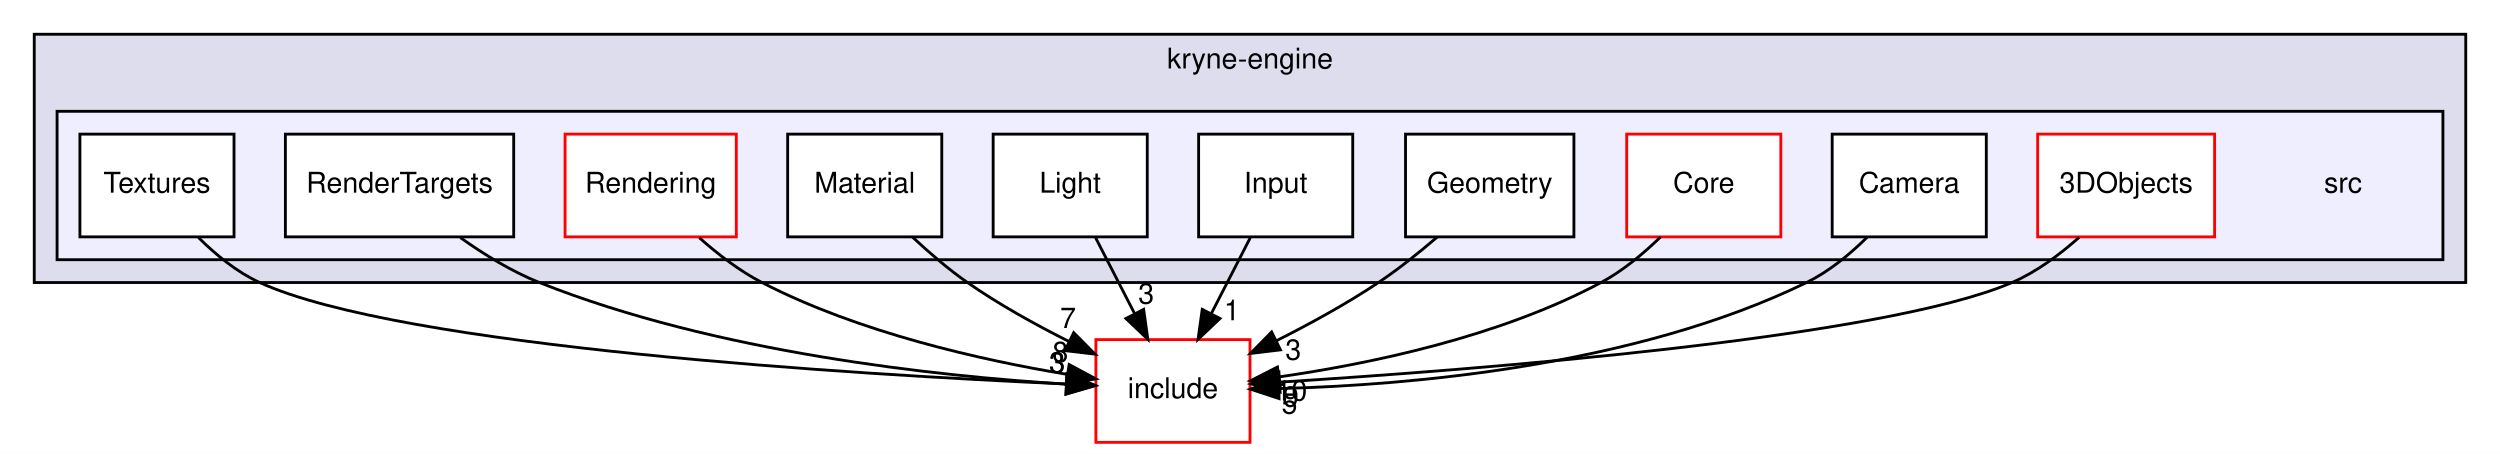
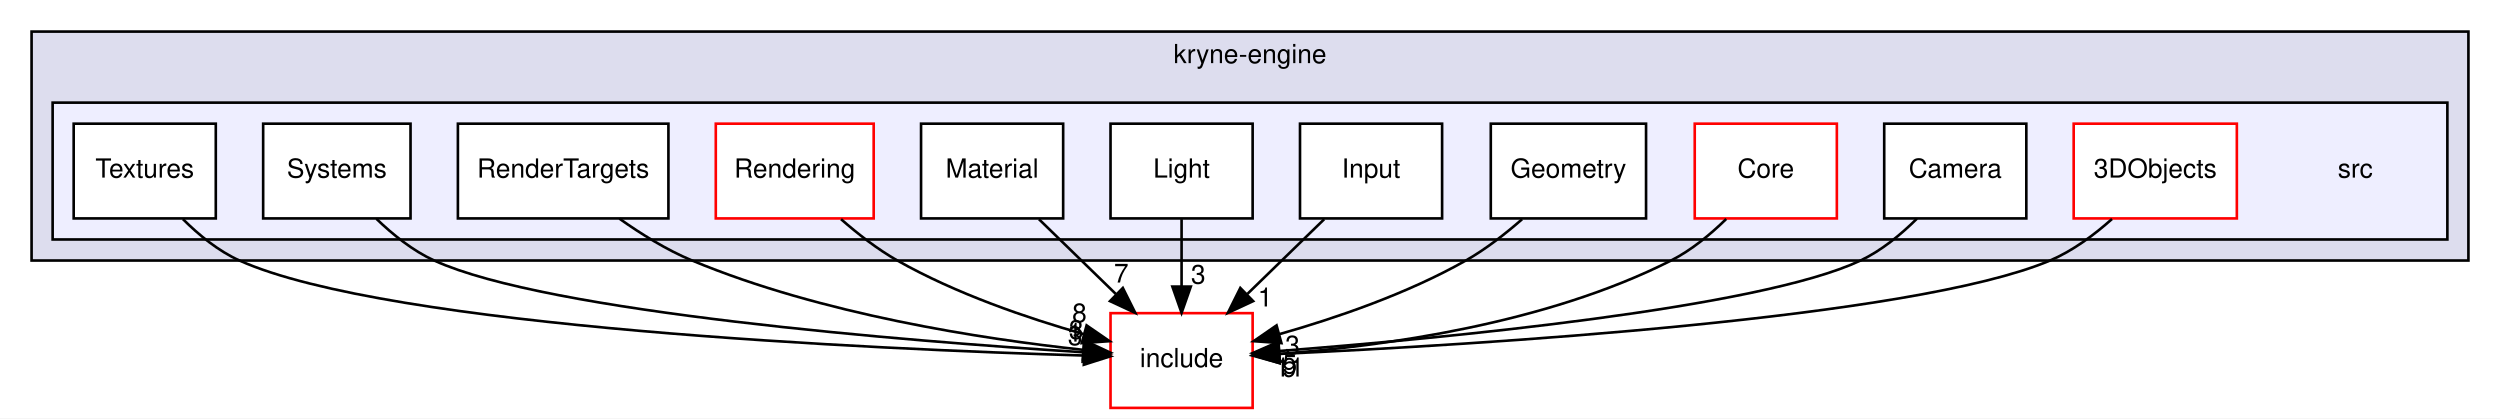
- <svg xmlns="http://www.w3.org/2000/svg" xmlns:xlink="http://www.w3.org/1999/xlink" width="876pt" height="159pt" viewBox="0.00 0.00 876.00 159.00">
+ <svg xmlns="http://www.w3.org/2000/svg" xmlns:xlink="http://www.w3.org/1999/xlink" width="950pt" height="159pt" viewBox="0.00 0.00 950.00 159.00">
  <g id="graph0" class="graph" transform="scale(1 1) rotate(0) translate(4 155)">
-     <polygon fill="white" stroke="transparent" points="-4,4 -4,-155 872,-155 872,4 -4,4" />
+     <polygon fill="white" stroke="transparent" points="-4,4 -4,-155 946,-155 946,4 -4,4" />
    <g id="clust1" class="cluster">
      <g id="a_clust1">
        <a xlink:href="dir_0cd0f52426aabb843978d64903b548c1.html" target="_top" xlink:title="kryne-engine">
-           <polygon fill="#ddddee" stroke="black" points="8,-56 8,-143 860,-143 860,-56 8,-56" />
-           <text text-anchor="middle" x="434" y="-131" font-family="Helvetica,sans-Serif" font-size="10.00">kryne-engine</text>
+           <polygon fill="#ddddee" stroke="black" points="8,-56 8,-143 934,-143 934,-56 8,-56" />
+           <text text-anchor="middle" x="471" y="-131" font-family="Helvetica,sans-Serif" font-size="10.00">kryne-engine</text>
        </a>
      </g>
    </g>
    <g id="clust2" class="cluster">
      <g id="a_clust2">
        <a xlink:href="dir_e64d8accee669ac6c3524e778fb34887.html" target="_top">
-           <polygon fill="#eeeeff" stroke="black" points="16,-64 16,-116 852,-116 852,-64 16,-64" />
+           <polygon fill="#eeeeff" stroke="black" points="16,-64 16,-116 926,-116 926,-64 16,-64" />
        </a>
      </g>
    </g>
    <g id="node1" class="node">
-       <text text-anchor="middle" x="817" y="-87.5" font-family="Helvetica,sans-Serif" font-size="10.00">src</text>
+       <text text-anchor="middle" x="891" y="-87.5" font-family="Helvetica,sans-Serif" font-size="10.00">src</text>
    </g>
    <g id="node2" class="node">
      <g id="a_node2">
        <a xlink:href="dir_b74527dd2d49091317248ecc2a492738.html" target="_top" xlink:title="3DObjects">
-           <polygon fill="white" stroke="red" points="772,-108 710,-108 710,-72 772,-72 772,-108" />
-           <text text-anchor="middle" x="741" y="-87.5" font-family="Helvetica,sans-Serif" font-size="10.00">3DObjects</text>
-         </a>
-       </g>
-     </g>
-     <g id="node12" class="node">
-       <g id="a_node12">
+           <polygon fill="white" stroke="red" points="846,-108 784,-108 784,-72 846,-72 846,-108" />
+           <text text-anchor="middle" x="815" y="-87.5" font-family="Helvetica,sans-Serif" font-size="10.00">3DObjects</text>
+         </a>
+       </g>
+     </g>
+     <g id="node13" class="node">
+       <g id="a_node13">
        <a xlink:href="dir_6fe37ccbf5e97356f3116a77abbef924.html" target="_top" xlink:title="include">
-           <polygon fill="white" stroke="red" points="434,-36 380,-36 380,0 434,0 434,-36" />
-           <text text-anchor="middle" x="407" y="-15.5" font-family="Helvetica,sans-Serif" font-size="10.00">include</text>
-         </a>
-       </g>
-     </g>
-     <g id="edge10" class="edge">
-       <path fill="none" stroke="black" d="M724.53,-71.84C717.81,-65.85 709.6,-59.71 701,-56 655.72,-36.45 513.34,-25.43 444.71,-21.13" />
-       <polygon fill="black" stroke="black" points="444.55,-17.61 434.36,-20.5 444.13,-24.6 444.55,-17.61" />
-       <g id="a_edge10-headlabel">
-         <a xlink:href="dir_000022_000001.html" target="_top" xlink:title="9">
-           <text text-anchor="middle" x="448.31" y="-12.5" font-family="Helvetica,sans-Serif" font-size="10.00">9</text>
+           <polygon fill="white" stroke="red" points="472,-36 418,-36 418,0 472,0 472,-36" />
+           <text text-anchor="middle" x="445" y="-15.5" font-family="Helvetica,sans-Serif" font-size="10.00">include</text>
+         </a>
+       </g>
+     </g>
+     <g id="edge11" class="edge">
+       <path fill="none" stroke="black" d="M798.56,-71.78C791.84,-65.78 783.62,-59.65 775,-56 723.01,-33.98 557.4,-23.99 482.46,-20.52" />
+       <polygon fill="black" stroke="black" points="482.24,-17.01 472.09,-20.05 481.92,-24 482.24,-17.01" />
+       <g id="a_edge11-headlabel">
+         <a xlink:href="dir_000024_000001.html" target="_top" xlink:title="9">
+           <text text-anchor="middle" x="485.96" y="-11.83" font-family="Helvetica,sans-Serif" font-size="10.00">9</text>
        </a>
      </g>
    </g>
    <g id="node3" class="node">
      <g id="a_node3">
        <a xlink:href="dir_b93db4966c5d010c3ed0894974e7f210.html" target="_top" xlink:title="Camera">
-           <polygon fill="white" stroke="black" points="692,-108 638,-108 638,-72 692,-72 692,-108" />
-           <text text-anchor="middle" x="665" y="-87.5" font-family="Helvetica,sans-Serif" font-size="10.00">Camera</text>
-         </a>
-       </g>
-     </g>
-     <g id="edge6" class="edge">
-       <path fill="none" stroke="black" d="M650.38,-72C644.35,-66.03 636.93,-59.86 629,-56 568.88,-26.7 489.91,-20.04 444.17,-18.84" />
-       <polygon fill="black" stroke="black" points="444.18,-15.34 434.11,-18.65 444.05,-22.34 444.18,-15.34" />
-       <g id="a_edge6-headlabel">
-         <a xlink:href="dir_000024_000001.html" target="_top" xlink:title="5">
-           <text text-anchor="middle" x="447.82" y="-10.07" font-family="Helvetica,sans-Serif" font-size="10.00">5</text>
+           <polygon fill="white" stroke="black" points="766,-108 712,-108 712,-72 766,-72 766,-108" />
+           <text text-anchor="middle" x="739" y="-87.5" font-family="Helvetica,sans-Serif" font-size="10.00">Camera</text>
+         </a>
+       </g>
+     </g>
+     <g id="edge7" class="edge">
+       <path fill="none" stroke="black" d="M724.43,-71.9C718.41,-65.93 710.97,-59.77 703,-56 664.63,-37.83 543.89,-26.42 482.15,-21.62" />
+       <polygon fill="black" stroke="black" points="482.29,-18.12 472.06,-20.85 481.76,-25.1 482.29,-18.12" />
+       <g id="a_edge7-headlabel">
+         <a xlink:href="dir_000026_000001.html" target="_top" xlink:title="5">
+           <text text-anchor="middle" x="486.09" y="-13.06" font-family="Helvetica,sans-Serif" font-size="10.00">5</text>
        </a>
      </g>
    </g>
    <g id="node4" class="node">
      <g id="a_node4">
        <a xlink:href="dir_92cbc7589014e9a79f24556415023b95.html" target="_top" xlink:title="Core">
-           <polygon fill="white" stroke="red" points="620,-108 566,-108 566,-72 620,-72 620,-108" />
-           <text text-anchor="middle" x="593" y="-87.5" font-family="Helvetica,sans-Serif" font-size="10.00">Core</text>
-         </a>
-       </g>
-     </g>
-     <g id="edge9" class="edge">
-       <path fill="none" stroke="black" d="M577.87,-71.98C571.89,-66.15 564.62,-60.08 557,-56 521.42,-36.94 475.84,-27.5 444.31,-22.96" />
-       <polygon fill="black" stroke="black" points="444.56,-19.46 434.19,-21.6 443.63,-26.4 444.56,-19.46" />
-       <g id="a_edge9-headlabel">
-         <a xlink:href="dir_000025_000001.html" target="_top" xlink:title="10">
-           <text text-anchor="middle" x="448.5" y="-14.63" font-family="Helvetica,sans-Serif" font-size="10.00">10</text>
+           <polygon fill="white" stroke="red" points="694,-108 640,-108 640,-72 694,-72 694,-108" />
+           <text text-anchor="middle" x="667" y="-87.5" font-family="Helvetica,sans-Serif" font-size="10.00">Core</text>
+         </a>
+       </g>
+     </g>
+     <g id="edge10" class="edge">
+       <path fill="none" stroke="black" d="M651.97,-71.79C646,-65.94 638.71,-59.91 631,-56 583.35,-31.85 521.39,-23.45 482.4,-20.53" />
+       <polygon fill="black" stroke="black" points="482.25,-17.02 472.04,-19.85 481.79,-24 482.25,-17.02" />
+       <g id="a_edge10-headlabel">
+         <a xlink:href="dir_000027_000001.html" target="_top" xlink:title="11">
+           <text text-anchor="middle" x="486.02" y="-11.92" font-family="Helvetica,sans-Serif" font-size="10.00">11</text>
        </a>
      </g>
    </g>
    <g id="node5" class="node">
      <g id="a_node5">
        <a xlink:href="dir_3391013c5bcc9f682b8a49c140fcf924.html" target="_top" xlink:title="Geometry">
-           <polygon fill="white" stroke="black" points="547.5,-108 488.5,-108 488.5,-72 547.5,-72 547.5,-108" />
-           <text text-anchor="middle" x="518" y="-87.5" font-family="Helvetica,sans-Serif" font-size="10.00">Geometry</text>
-         </a>
-       </g>
-     </g>
-     <g id="edge4" class="edge">
-       <path fill="none" stroke="black" d="M499.64,-71.98C493.34,-66.55 486.08,-60.73 479,-56 467.84,-48.55 454.99,-41.51 443.26,-35.61" />
-       <polygon fill="black" stroke="black" points="444.67,-32.41 434.15,-31.14 441.58,-38.69 444.67,-32.41" />
-       <g id="a_edge4-headlabel">
-         <a xlink:href="dir_000027_000001.html" target="_top" xlink:title="3">
-           <text text-anchor="middle" x="449.15" y="-28.94" font-family="Helvetica,sans-Serif" font-size="10.00">3</text>
+           <polygon fill="white" stroke="black" points="621.5,-108 562.5,-108 562.5,-72 621.5,-72 621.5,-108" />
+           <text text-anchor="middle" x="592" y="-87.5" font-family="Helvetica,sans-Serif" font-size="10.00">Geometry</text>
+         </a>
+       </g>
+     </g>
+     <g id="edge5" class="edge">
+       <path fill="none" stroke="black" d="M574.41,-71.71C568.05,-66.13 560.56,-60.29 553,-56 530.83,-43.42 503.67,-34.14 482.14,-28.02" />
+       <polygon fill="black" stroke="black" points="482.94,-24.61 472.37,-25.35 481.09,-31.36 482.94,-24.61" />
+       <g id="a_edge5-headlabel">
+         <a xlink:href="dir_000029_000001.html" target="_top" xlink:title="3">
+           <text text-anchor="middle" x="487.15" y="-20.32" font-family="Helvetica,sans-Serif" font-size="10.00">3</text>
        </a>
      </g>
    </g>
    <g id="node6" class="node">
      <g id="a_node6">
        <a xlink:href="dir_1f199a757349aa63e13d1341c40df77b.html" target="_top" xlink:title="Input">
-           <polygon fill="white" stroke="black" points="470,-108 416,-108 416,-72 470,-72 470,-108" />
-           <text text-anchor="middle" x="443" y="-87.5" font-family="Helvetica,sans-Serif" font-size="10.00">Input</text>
-         </a>
-       </g>
-     </g>
-     <g id="edge2" class="edge">
-       <path fill="none" stroke="black" d="M434.1,-71.7C430,-63.73 425.05,-54.1 420.51,-45.26" />
-       <polygon fill="black" stroke="black" points="423.48,-43.4 415.8,-36.1 417.26,-46.6 423.48,-43.4" />
-       <g id="a_edge2-headlabel">
-         <a xlink:href="dir_000028_000001.html" target="_top" xlink:title="1">
-           <text text-anchor="middle" x="427.65" y="-42.79" font-family="Helvetica,sans-Serif" font-size="10.00">1</text>
+           <polygon fill="white" stroke="black" points="544,-108 490,-108 490,-72 544,-72 544,-108" />
+           <text text-anchor="middle" x="517" y="-87.5" font-family="Helvetica,sans-Serif" font-size="10.00">Input</text>
+         </a>
+       </g>
+     </g>
+     <g id="edge3" class="edge">
+       <path fill="none" stroke="black" d="M499.2,-71.7C490.4,-63.14 479.62,-52.66 470,-43.3" />
+       <polygon fill="black" stroke="black" points="472.2,-40.57 462.59,-36.1 467.32,-45.58 472.2,-40.57" />
+       <g id="a_edge3-headlabel">
+         <a xlink:href="dir_000030_000001.html" target="_top" xlink:title="1">
+           <text text-anchor="middle" x="476.76" y="-38.54" font-family="Helvetica,sans-Serif" font-size="10.00">1</text>
        </a>
      </g>
    </g>
    <g id="node7" class="node">
      <g id="a_node7">
        <a xlink:href="dir_0b70d3ad23cb9015fe8eee151686e712.html" target="_top" xlink:title="Light">
-           <polygon fill="white" stroke="black" points="398,-108 344,-108 344,-72 398,-72 398,-108" />
-           <text text-anchor="middle" x="371" y="-87.5" font-family="Helvetica,sans-Serif" font-size="10.00">Light</text>
-         </a>
-       </g>
-     </g>
-     <g id="edge7" class="edge">
-       <path fill="none" stroke="black" d="M379.9,-71.7C384,-63.73 388.95,-54.1 393.49,-45.26" />
-       <polygon fill="black" stroke="black" points="396.74,-46.6 398.2,-36.1 390.52,-43.4 396.74,-46.6" />
-       <g id="a_edge7-headlabel">
-         <a xlink:href="dir_000029_000001.html" target="_top" xlink:title="3">
-           <text text-anchor="middle" x="397.62" y="-48.59" font-family="Helvetica,sans-Serif" font-size="10.00">3</text>
+           <polygon fill="white" stroke="black" points="472,-108 418,-108 418,-72 472,-72 472,-108" />
+           <text text-anchor="middle" x="445" y="-87.5" font-family="Helvetica,sans-Serif" font-size="10.00">Light</text>
+         </a>
+       </g>
+     </g>
+     <g id="edge8" class="edge">
+       <path fill="none" stroke="black" d="M445,-71.7C445,-63.98 445,-54.71 445,-46.11" />
+       <polygon fill="black" stroke="black" points="448.5,-46.1 445,-36.1 441.5,-46.1 448.5,-46.1" />
+       <g id="a_edge8-headlabel">
+         <a xlink:href="dir_000031_000001.html" target="_top" xlink:title="3">
+           <text text-anchor="middle" x="451.34" y="-47.2" font-family="Helvetica,sans-Serif" font-size="10.00">3</text>
        </a>
      </g>
    </g>
    <g id="node8" class="node">
      <g id="a_node8">
        <a xlink:href="dir_de161436e9bf4de9e89567cd109ce04b.html" target="_top" xlink:title="Material">
-           <polygon fill="white" stroke="black" points="326,-108 272,-108 272,-72 326,-72 326,-108" />
-           <text text-anchor="middle" x="299" y="-87.5" font-family="Helvetica,sans-Serif" font-size="10.00">Material</text>
-         </a>
-       </g>
-     </g>
-     <g id="edge1" class="edge">
-       <path fill="none" stroke="black" d="M315.78,-71.89C321.59,-66.46 328.32,-60.65 335,-56 346.01,-48.33 358.82,-41.24 370.56,-35.35" />
-       <polygon fill="black" stroke="black" points="372.23,-38.43 379.69,-30.91 369.17,-32.14 372.23,-38.43" />
-       <g id="a_edge1-headlabel">
-         <a xlink:href="dir_000030_000001.html" target="_top" xlink:title="7">
-           <text text-anchor="middle" x="370.24" y="-40.06" font-family="Helvetica,sans-Serif" font-size="10.00">7</text>
+           <polygon fill="white" stroke="black" points="400,-108 346,-108 346,-72 400,-72 400,-108" />
+           <text text-anchor="middle" x="373" y="-87.5" font-family="Helvetica,sans-Serif" font-size="10.00">Material</text>
+         </a>
+       </g>
+     </g>
+     <g id="edge2" class="edge">
+       <path fill="none" stroke="black" d="M390.8,-71.7C399.6,-63.14 410.38,-52.66 420,-43.3" />
+       <polygon fill="black" stroke="black" points="422.68,-45.58 427.41,-36.1 417.8,-40.57 422.68,-45.58" />
+       <g id="a_edge2-headlabel">
+         <a xlink:href="dir_000032_000001.html" target="_top" xlink:title="7">
+           <text text-anchor="middle" x="422.08" y="-47.63" font-family="Helvetica,sans-Serif" font-size="10.00">7</text>
        </a>
      </g>
    </g>
    <g id="node9" class="node">
      <g id="a_node9">
        <a xlink:href="dir_8b929e06e38a05ae31148eaa49097c9f.html" target="_top" xlink:title="Rendering">
-           <polygon fill="white" stroke="red" points="254,-108 194,-108 194,-72 254,-72 254,-108" />
-           <text text-anchor="middle" x="224" y="-87.5" font-family="Helvetica,sans-Serif" font-size="10.00">Rendering</text>
-         </a>
-       </g>
-     </g>
-     <g id="edge3" class="edge">
-       <path fill="none" stroke="black" d="M241.02,-71.71C247.45,-66 255.12,-60.07 263,-56 296.95,-38.46 339.79,-28.83 369.89,-23.83" />
-       <polygon fill="black" stroke="black" points="370.63,-27.26 379.96,-22.25 369.54,-20.34 370.63,-27.26" />
-       <g id="a_edge3-headlabel">
-         <a xlink:href="dir_000031_000001.html" target="_top" xlink:title="8">
-           <text text-anchor="middle" x="367.52" y="-28.12" font-family="Helvetica,sans-Serif" font-size="10.00">8</text>
+           <polygon fill="white" stroke="red" points="328,-108 268,-108 268,-72 328,-72 328,-108" />
+           <text text-anchor="middle" x="298" y="-87.5" font-family="Helvetica,sans-Serif" font-size="10.00">Rendering</text>
+         </a>
+       </g>
+     </g>
+     <g id="edge4" class="edge">
+       <path fill="none" stroke="black" d="M315.59,-71.71C321.95,-66.13 329.44,-60.29 337,-56 359.17,-43.42 386.33,-34.14 407.86,-28.02" />
+       <polygon fill="black" stroke="black" points="408.91,-31.36 417.63,-25.35 407.06,-24.61 408.91,-31.36" />
+       <g id="a_edge4-headlabel">
+         <a xlink:href="dir_000033_000001.html" target="_top" xlink:title="8">
+           <text text-anchor="middle" x="406.19" y="-32.55" font-family="Helvetica,sans-Serif" font-size="10.00">8</text>
        </a>
      </g>
    </g>
    <g id="node10" class="node">
      <g id="a_node10">
        <a xlink:href="dir_1c45a02320653894bd8d2b22a856dda1.html" target="_top" xlink:title="RenderTargets">
-           <polygon fill="white" stroke="black" points="176,-108 96,-108 96,-72 176,-72 176,-108" />
-           <text text-anchor="middle" x="136" y="-87.5" font-family="Helvetica,sans-Serif" font-size="10.00">RenderTargets</text>
-         </a>
-       </g>
-     </g>
-     <g id="edge8" class="edge">
-       <path fill="none" stroke="black" d="M157.31,-71.74C165.53,-65.89 175.28,-59.87 185,-56 246.67,-31.45 324.25,-23.19 369.47,-20.41" />
-       <polygon fill="black" stroke="black" points="369.91,-23.89 379.7,-19.84 369.52,-16.9 369.91,-23.89" />
-       <g id="a_edge8-headlabel">
-         <a xlink:href="dir_000033_000001.html" target="_top" xlink:title="3">
-           <text text-anchor="middle" x="366.48" y="-24.42" font-family="Helvetica,sans-Serif" font-size="10.00">3</text>
+           <polygon fill="white" stroke="black" points="250,-108 170,-108 170,-72 250,-72 250,-108" />
+           <text text-anchor="middle" x="210" y="-87.5" font-family="Helvetica,sans-Serif" font-size="10.00">RenderTargets</text>
+         </a>
+       </g>
+     </g>
+     <g id="edge9" class="edge">
+       <path fill="none" stroke="black" d="M231.38,-71.91C239.6,-66.08 249.34,-60.02 259,-56 308.04,-35.58 369.14,-26.2 407.62,-22.06" />
+       <polygon fill="black" stroke="black" points="408.25,-25.52 417.85,-21.03 407.55,-18.55 408.25,-25.52" />
+       <g id="a_edge9-headlabel">
+         <a xlink:href="dir_000036_000001.html" target="_top" xlink:title="3">
+           <text text-anchor="middle" x="404.96" y="-26.2" font-family="Helvetica,sans-Serif" font-size="10.00">3</text>
        </a>
      </g>
    </g>
    <g id="node11" class="node">
      <g id="a_node11">
+         <a xlink:href="dir_7e333f6cf0ad7bd04ee9a1acc721a393.html" target="_top" xlink:title="Systems">
+           <polygon fill="white" stroke="black" points="152,-108 96,-108 96,-72 152,-72 152,-108" />
+           <text text-anchor="middle" x="124" y="-87.5" font-family="Helvetica,sans-Serif" font-size="10.00">Systems</text>
+         </a>
+       </g>
+     </g>
+     <g id="edge1" class="edge">
+       <path fill="none" stroke="black" d="M139.03,-71.85C145.23,-65.87 152.86,-59.72 161,-56 204.14,-36.27 340.72,-25.4 407.51,-21.14" />
+       <polygon fill="black" stroke="black" points="407.84,-24.63 417.6,-20.51 407.4,-17.64 407.84,-24.63" />
+       <g id="a_edge1-headlabel">
+         <a xlink:href="dir_000037_000001.html" target="_top" xlink:title="1">
+           <text text-anchor="middle" x="404.42" y="-25.18" font-family="Helvetica,sans-Serif" font-size="10.00">1</text>
+         </a>
+       </g>
+     </g>
+     <g id="node12" class="node">
+       <g id="a_node12">
        <a xlink:href="dir_b1dcf60ba8e478127530acf114ec2bf5.html" target="_top" xlink:title="Textures">
          <polygon fill="white" stroke="black" points="78,-108 24,-108 24,-72 78,-72 78,-108" />
          <text text-anchor="middle" x="51" y="-87.5" font-family="Helvetica,sans-Serif" font-size="10.00">Textures</text>
        </a>
      </g>
    </g>
-     <g id="edge5" class="edge">
-       <path fill="none" stroke="black" d="M65.52,-71.79C71.53,-65.8 78.98,-59.66 87,-56 136.58,-33.35 296.16,-23.74 369.5,-20.45" />
-       <polygon fill="black" stroke="black" points="369.84,-23.94 379.67,-20 369.53,-16.94 369.84,-23.94" />
-       <g id="a_edge5-headlabel">
-         <a xlink:href="dir_000034_000001.html" target="_top" xlink:title="3">
-           <text text-anchor="middle" x="366.37" y="-24.43" font-family="Helvetica,sans-Serif" font-size="10.00">3</text>
+     <g id="edge6" class="edge">
+       <path fill="none" stroke="black" d="M65.5,-71.74C71.51,-65.74 78.96,-59.62 87,-56 143.65,-30.53 328.25,-22.31 407.88,-19.9" />
+       <polygon fill="black" stroke="black" points="408.06,-23.4 417.95,-19.61 407.85,-16.4 408.06,-23.4" />
+       <g id="a_edge6-headlabel">
+         <a xlink:href="dir_000038_000001.html" target="_top" xlink:title="3">
+           <text text-anchor="middle" x="404.54" y="-23.84" font-family="Helvetica,sans-Serif" font-size="10.00">3</text>
        </a>
      </g>
    </g>
  </g>
</svg>
